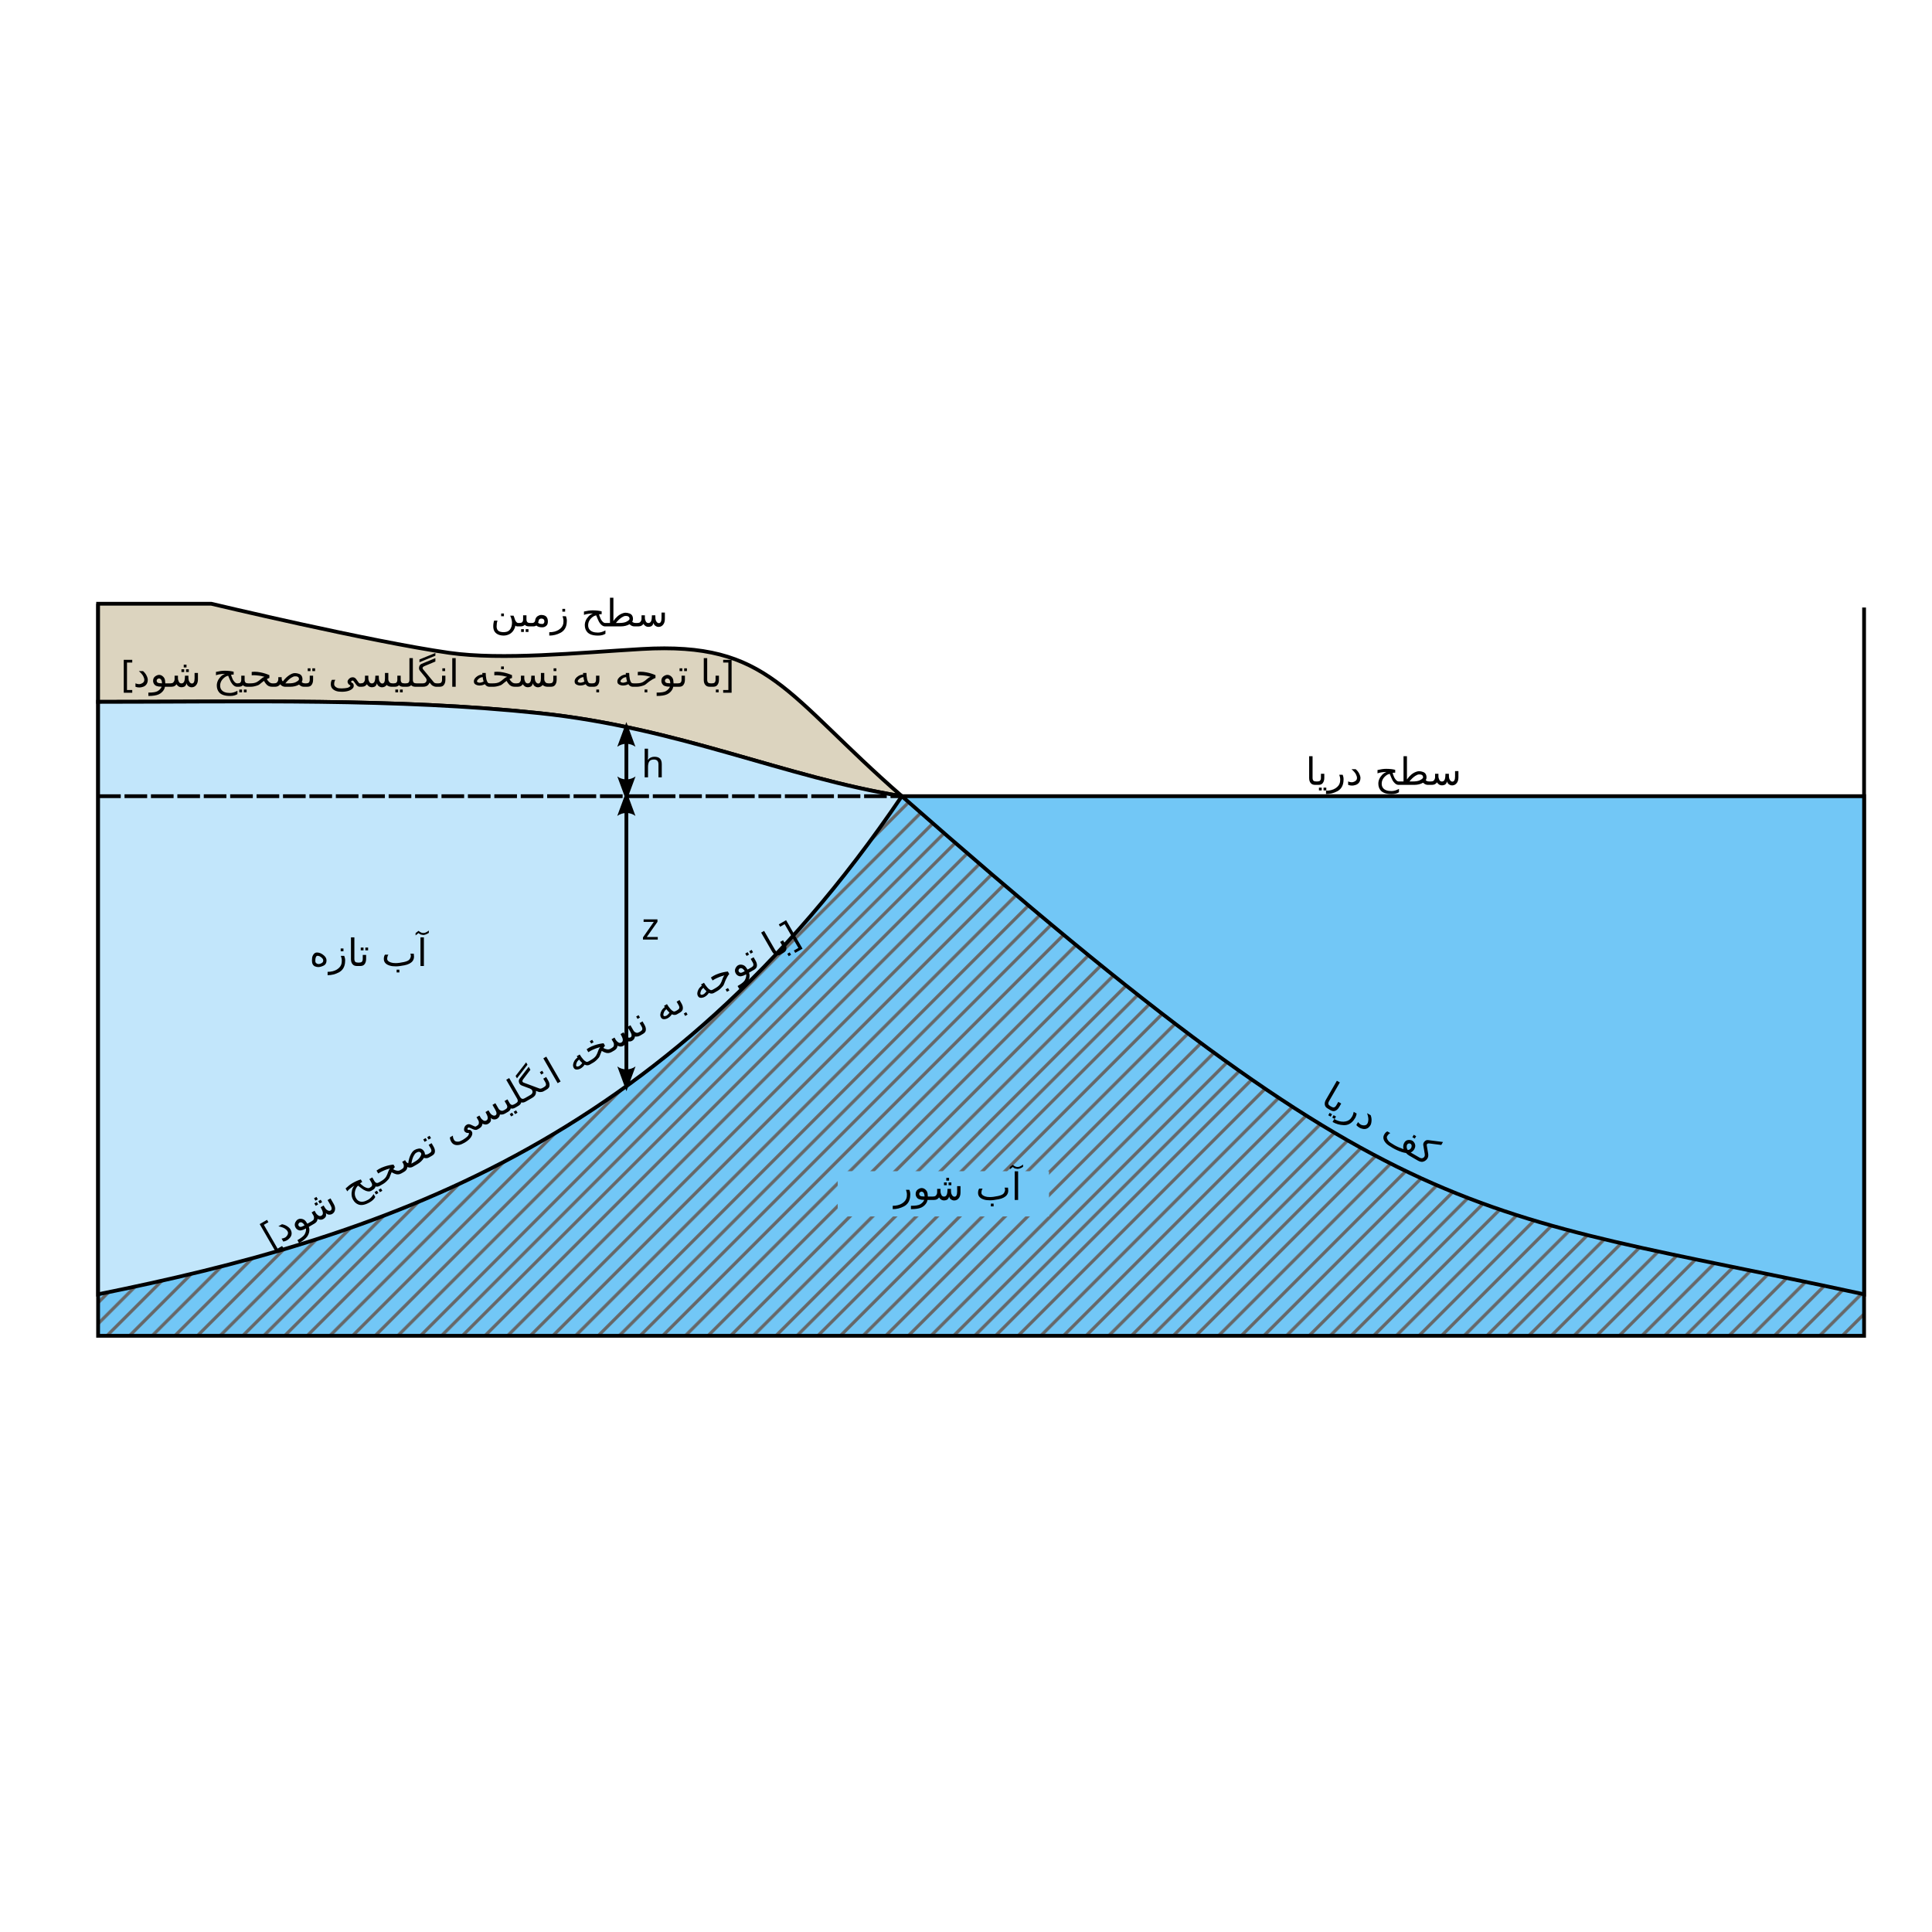
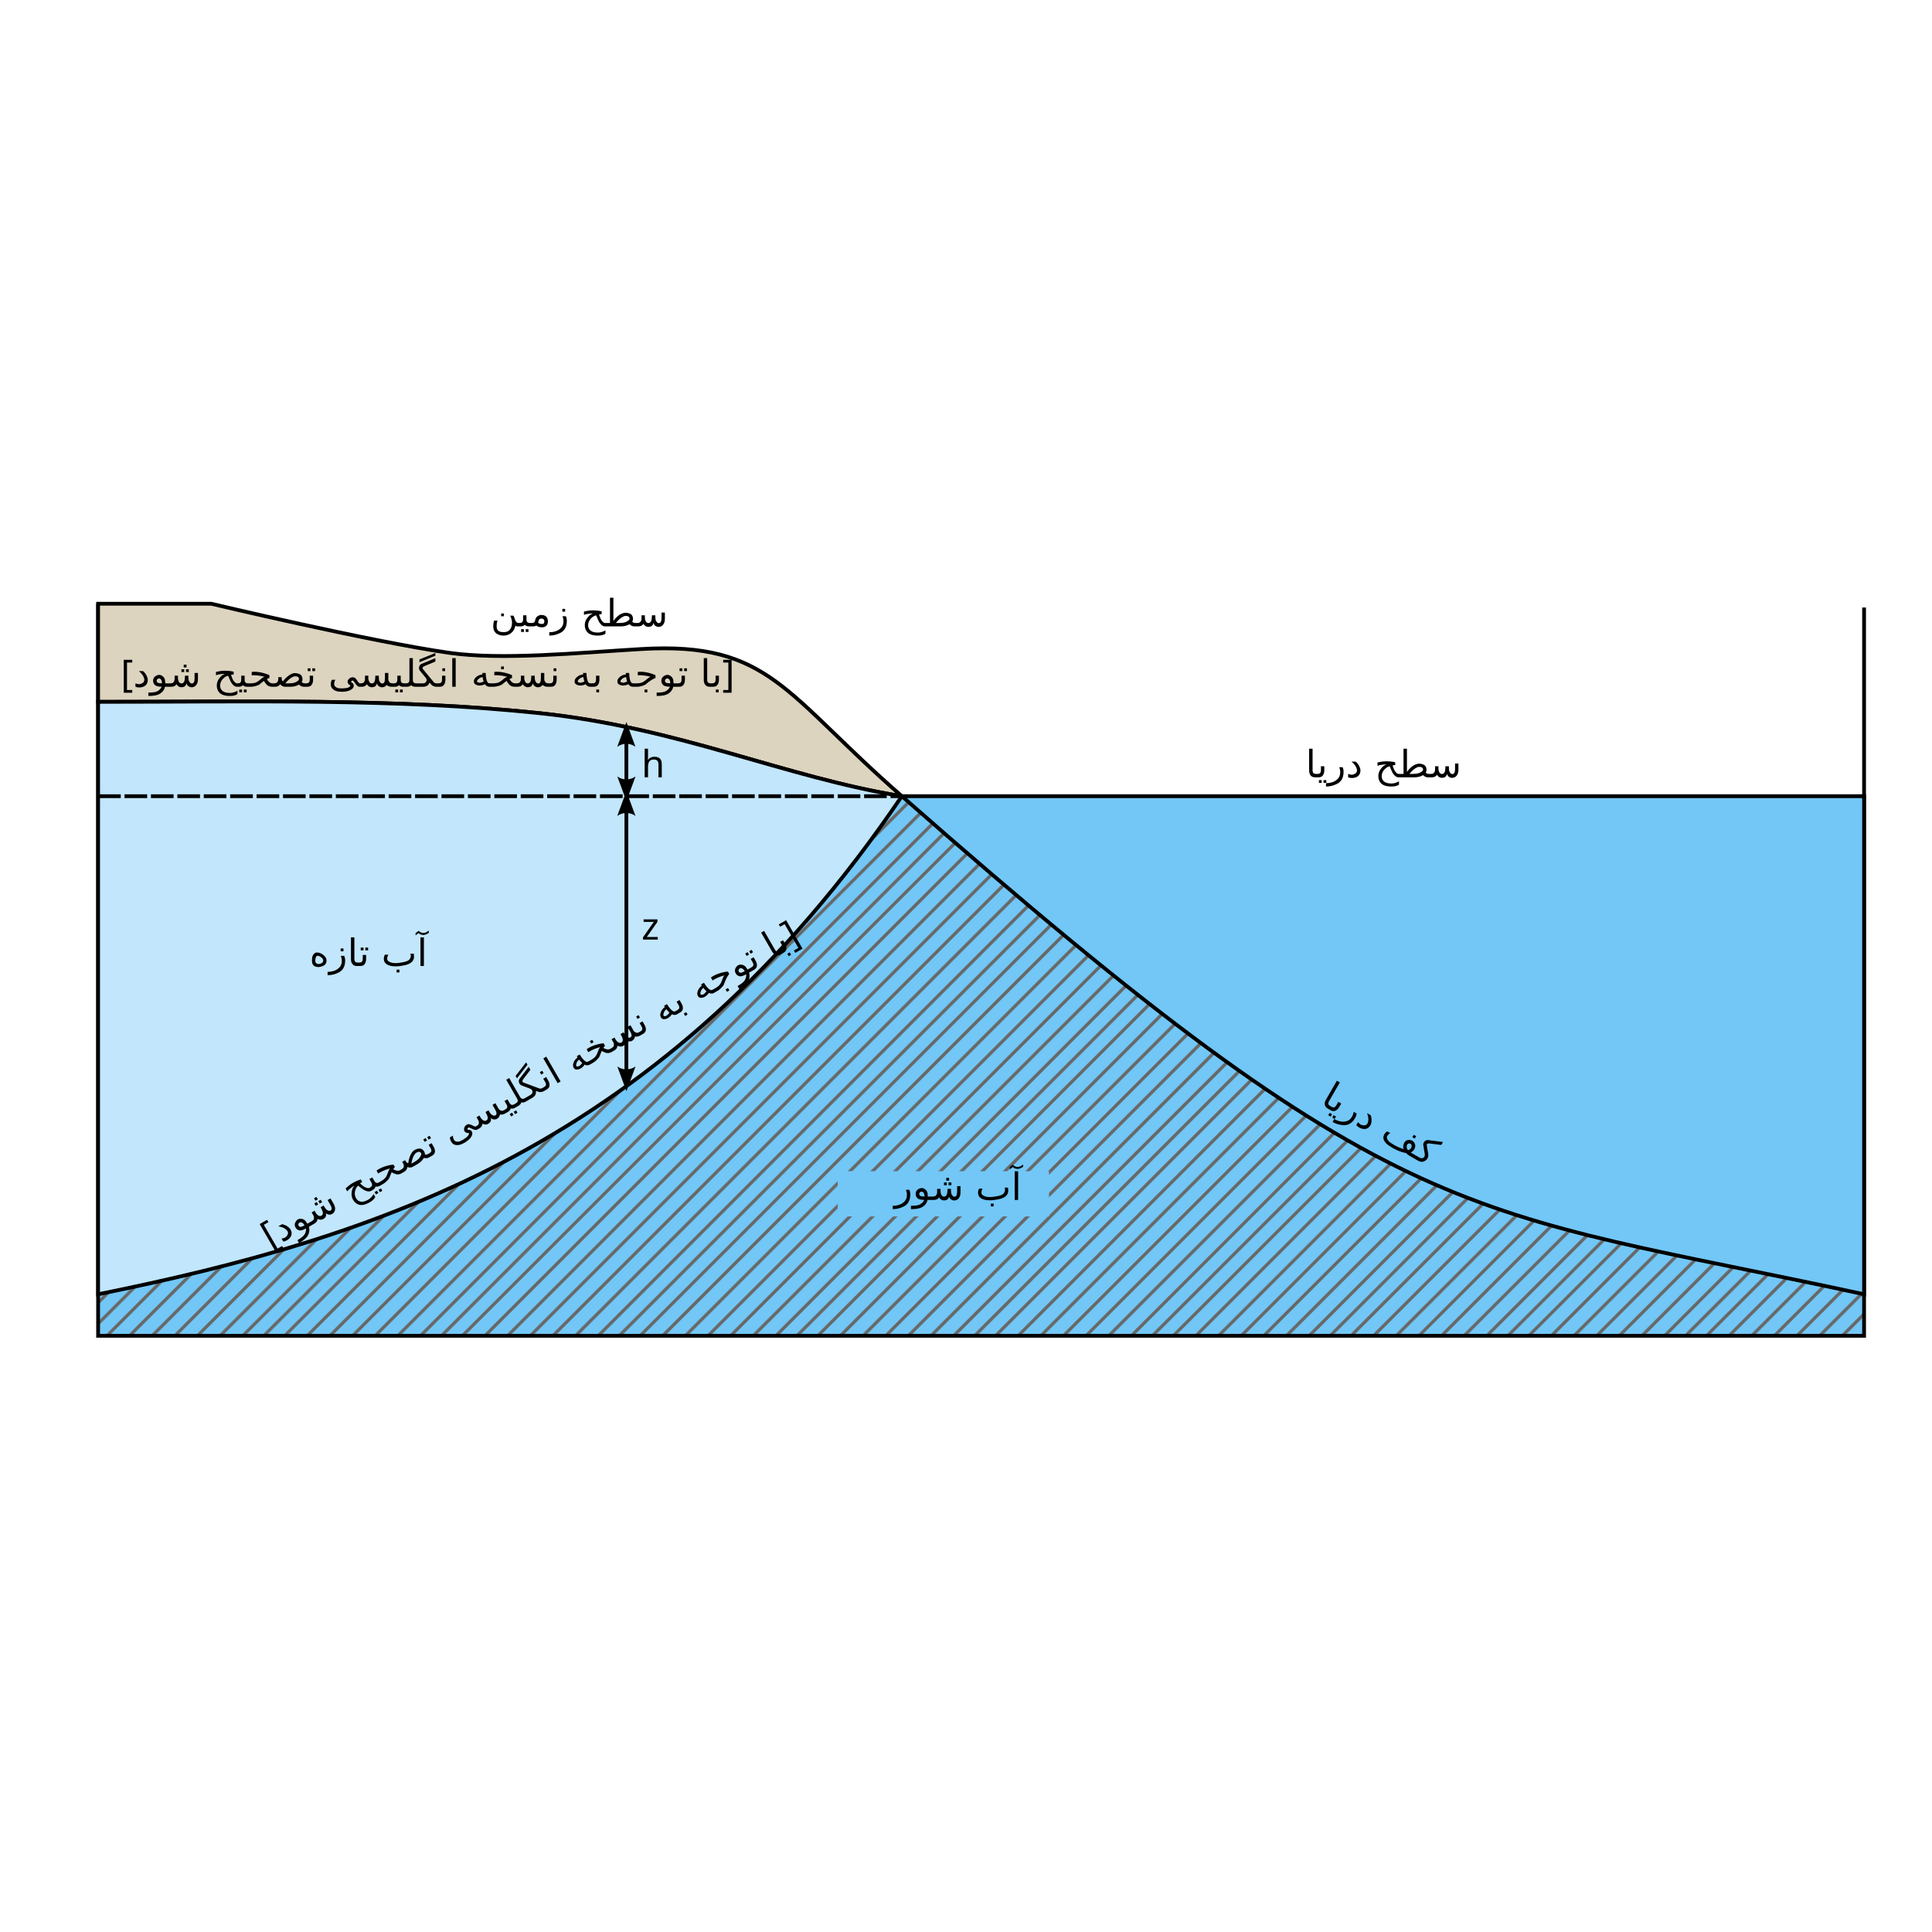
<svg xmlns="http://www.w3.org/2000/svg" viewBox="0 0 512 512">
  <marker id="arrow-up" orient="auto" overflow="visible">
-     <path fill="#000" d="m-5.231-2.42 6.556 2.411-6.556 2.411c1.047-1.423 1.041-3.37 0-4.821z" />
+     <path fill="#000" d="m5.231 2.42-6.556-2.411 6.556-2.411c-1.047 1.423-1.041 3.37 0 4.821z" />
  </marker>
  <marker id="arrow-down" orient="auto" overflow="visible">
-     <path fill="#000" d="m5.231 2.42-6.556-2.411 6.556-2.411c-1.047 1.423-1.041 3.37 0 4.821z" />
+     <path fill="#000" d="m-5.231-2.42 6.556 2.411-6.556 2.411c1.047-1.423 1.041-3.37 0-4.821z" />
  </marker>
  <pattern id="stripe" fill="none" stroke="#666" stroke-width=".2" width="7.85" height="8" patternTransform="matrix(3 3 -4 4 0 0)" patternUnits="userSpaceOnUse">
    <path d="m.92 0v8" />
    <path d="m1.92 0v8" />
    <path d="m2.92 0v8" />
    <path d="m3.92 0v8" />
    <path d="m4.92 0v8" />
    <path d="m5.92 0v8" />
    <path d="m6.92 0v8" />
    <path stroke-width=".1" d="m.05 0v8" />
    <path stroke-width=".1" d="m7.8 0v8" />
  </pattern>
  <path fill="#72c7f6" d="m26 343c74-15 150-39 213-132 133 117 149 109 255 132v11h-468z" />
  <path fill="url(#stripe)" d="m239 211c-63 93-139 117-213 132v11h468v-11c-106-23-122-15-255-132zm-17 99.375h56v12h-56z" />
  <path fill="none" stroke="#000" d="m26 160v194h468v-193" />
  <path id="path1" fill="#dcd4bf" stroke="#000" d="m170 172c34-2 38 12 69 39-31-5-59-18.105-96-22-38-4-78-3-117-3v-26h30s42 10 63 13c14 2 34 0 51-1z" />
  <path id="path2" fill="#72c7f6" stroke="#000" d="m239 211c133 117 149 109 255 132v-132z" />
  <path id="path3" fill="#c2e6fb" stroke="#000" d="m26 343c74-15 150-39 213-132-31-5-59-18.105-96-22-38-4-78-3-117-3z" />
-   <path stroke="#000" marker-start="url(#arrow-down)" marker-end="url(#arrow-up)" d="m166 192.67v18.327" />
-   <path stroke="#000" marker-start="url(#arrow-down)" marker-end="url(#arrow-up)" d="m166 211v76.85" />
+   <path stroke="#000" marker-start="url(#arrow-up)" marker-end="url(#arrow-down)" d="m166 192.67v18.327" />
+   <path stroke="#000" marker-start="url(#arrow-up)" marker-end="url(#arrow-down)" d="m166 211v76.85" />
  <path stroke="#000" stroke-dasharray="6 1" d="m26 211h213" />
  <g font-family="B Nazanin, sans serif" font-size="10">
    <text x="82" y="256">آب تازه</text>
    <text x="32" y="182">[با توجه به نسخه انگلیسی تصحیح شود]</text>
    <text x="237" y="318">آب شور</text>
-     <text x="346" y="208">سطح دریا</text>
+     <text x="346" y="206">سطح دریا</text>
    <text x="170" y="206">h</text>
    <text x="170" y="249">z</text>
    <text x="130" y="166">سطح زمین</text>
    <g transform="rotate(30 380 280)">
      <text x="360" y="306">کف دریا</text>
    </g>
    <g transform="rotate(-30 100 280)">
      <text x="50" y="310">[با توجه به نسخه انگلیسی تصحیح شود]</text>
    </g>
  </g>
</svg>
